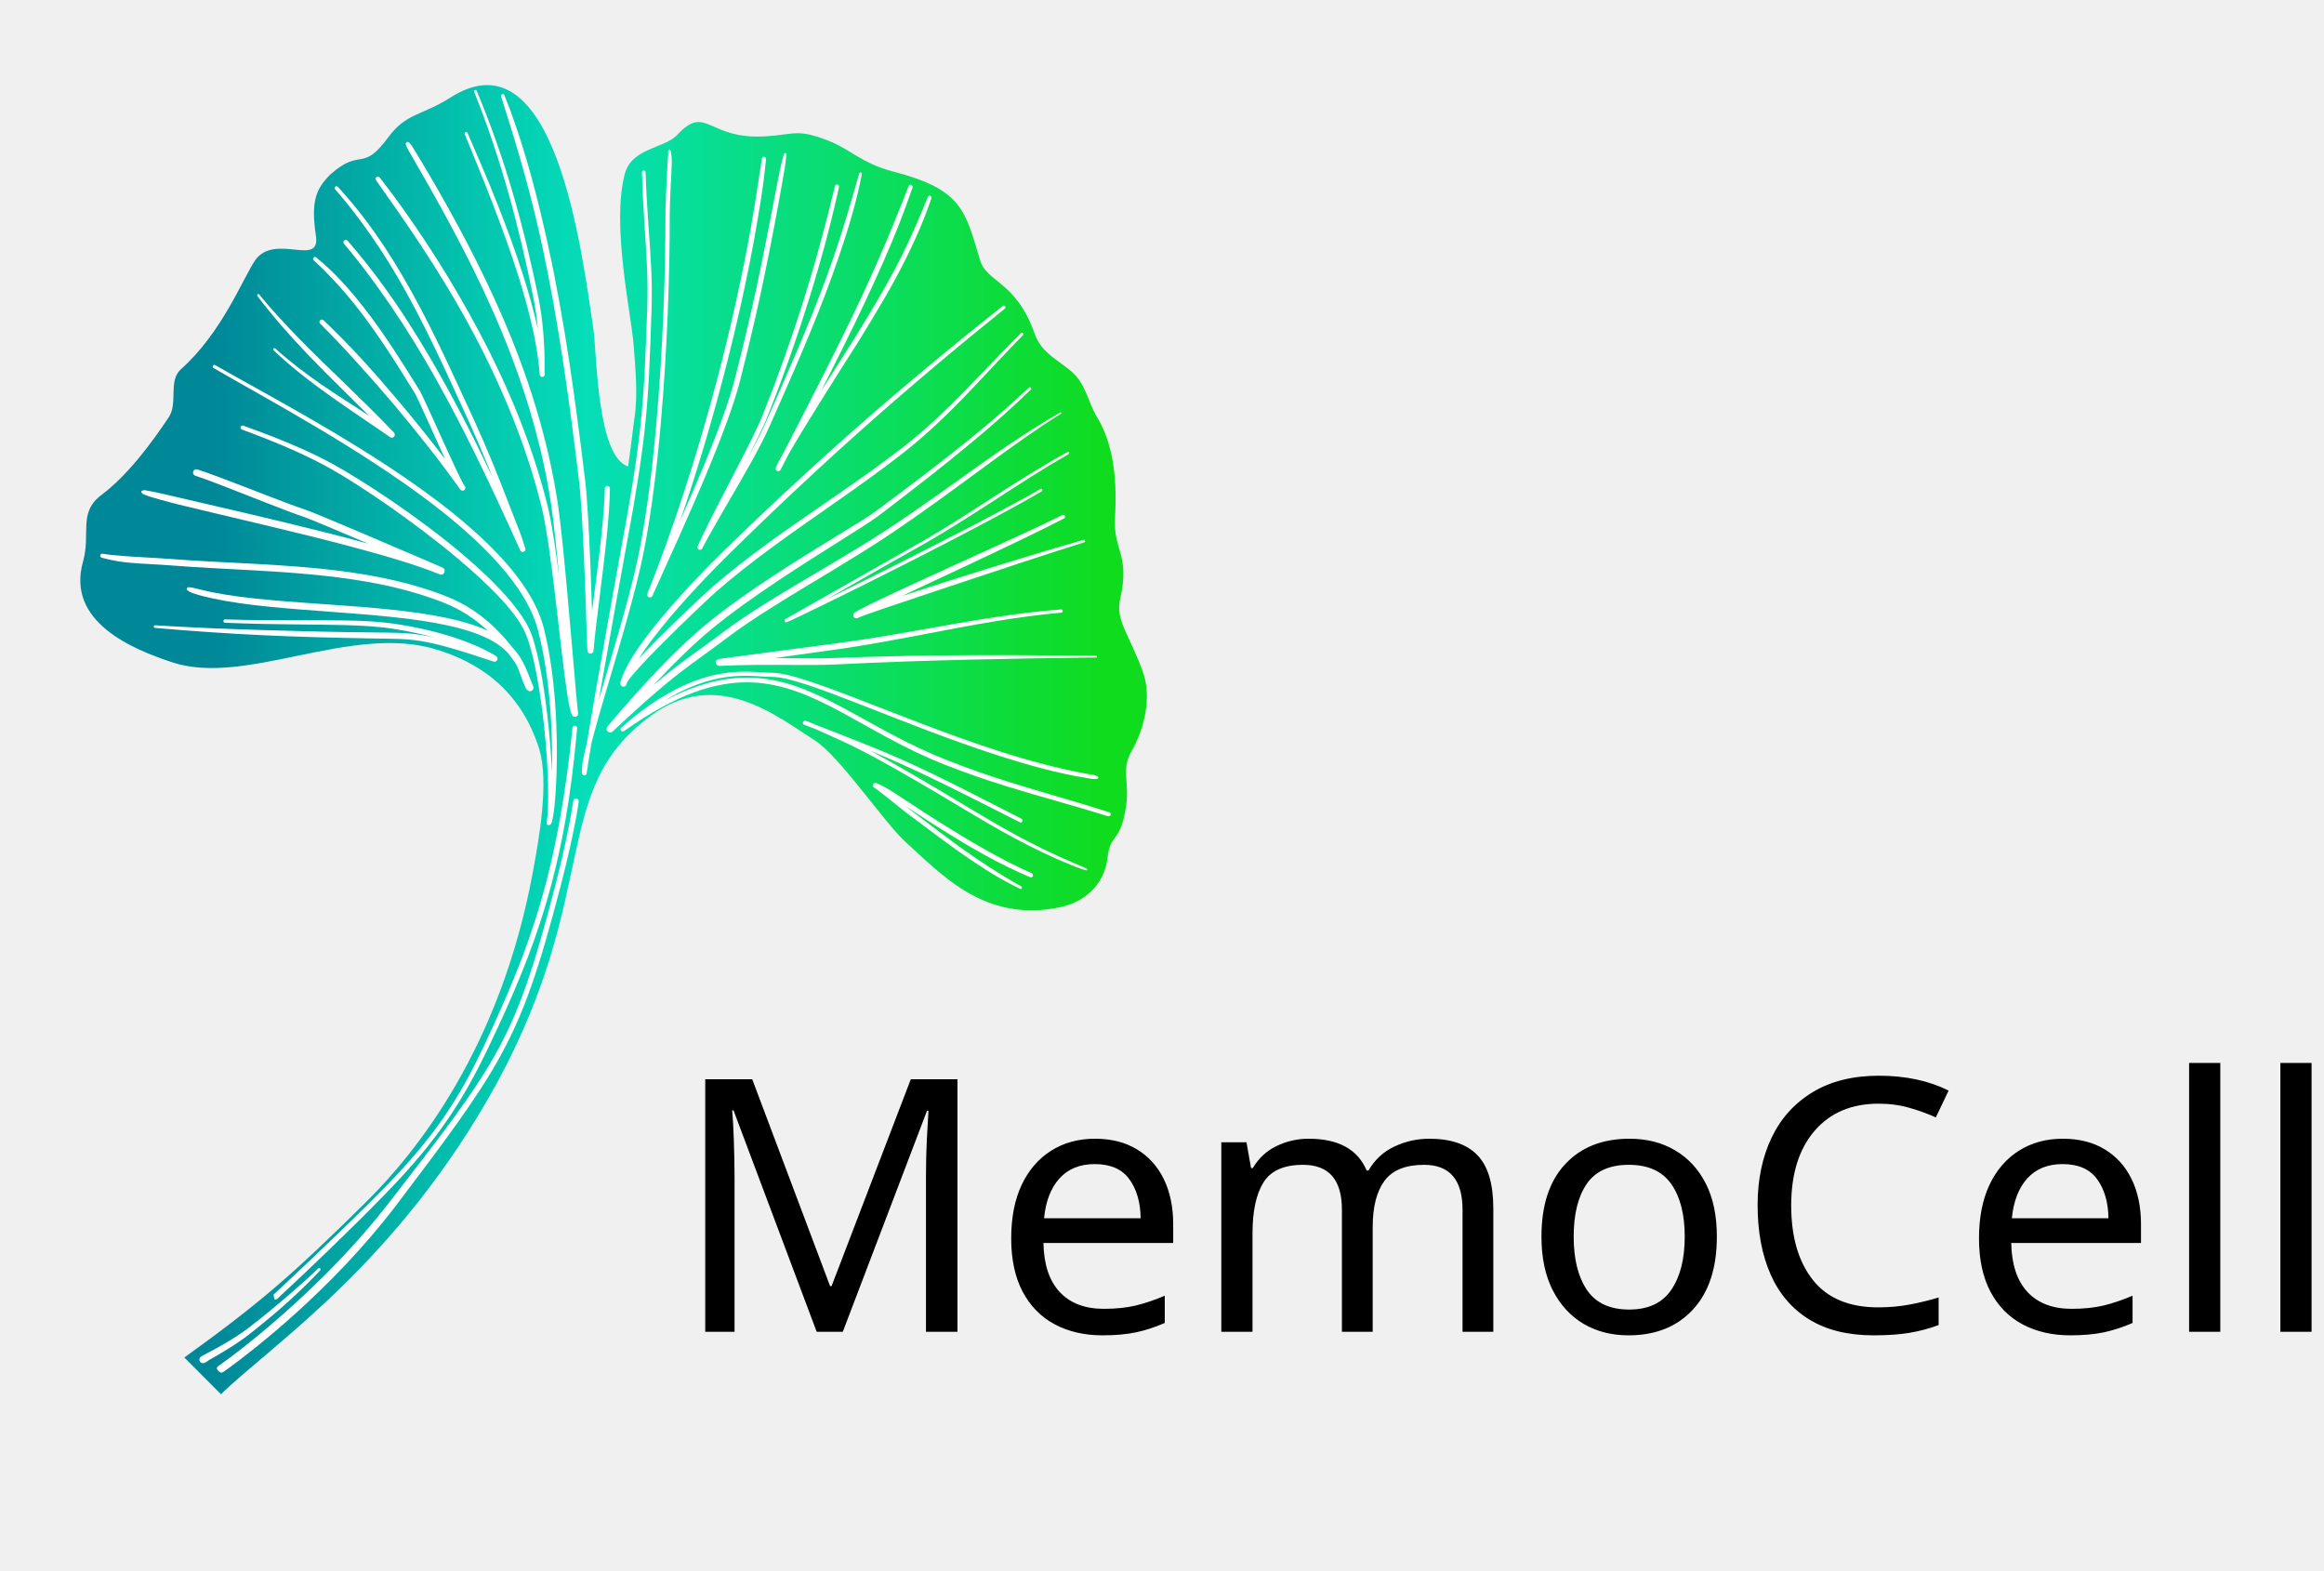
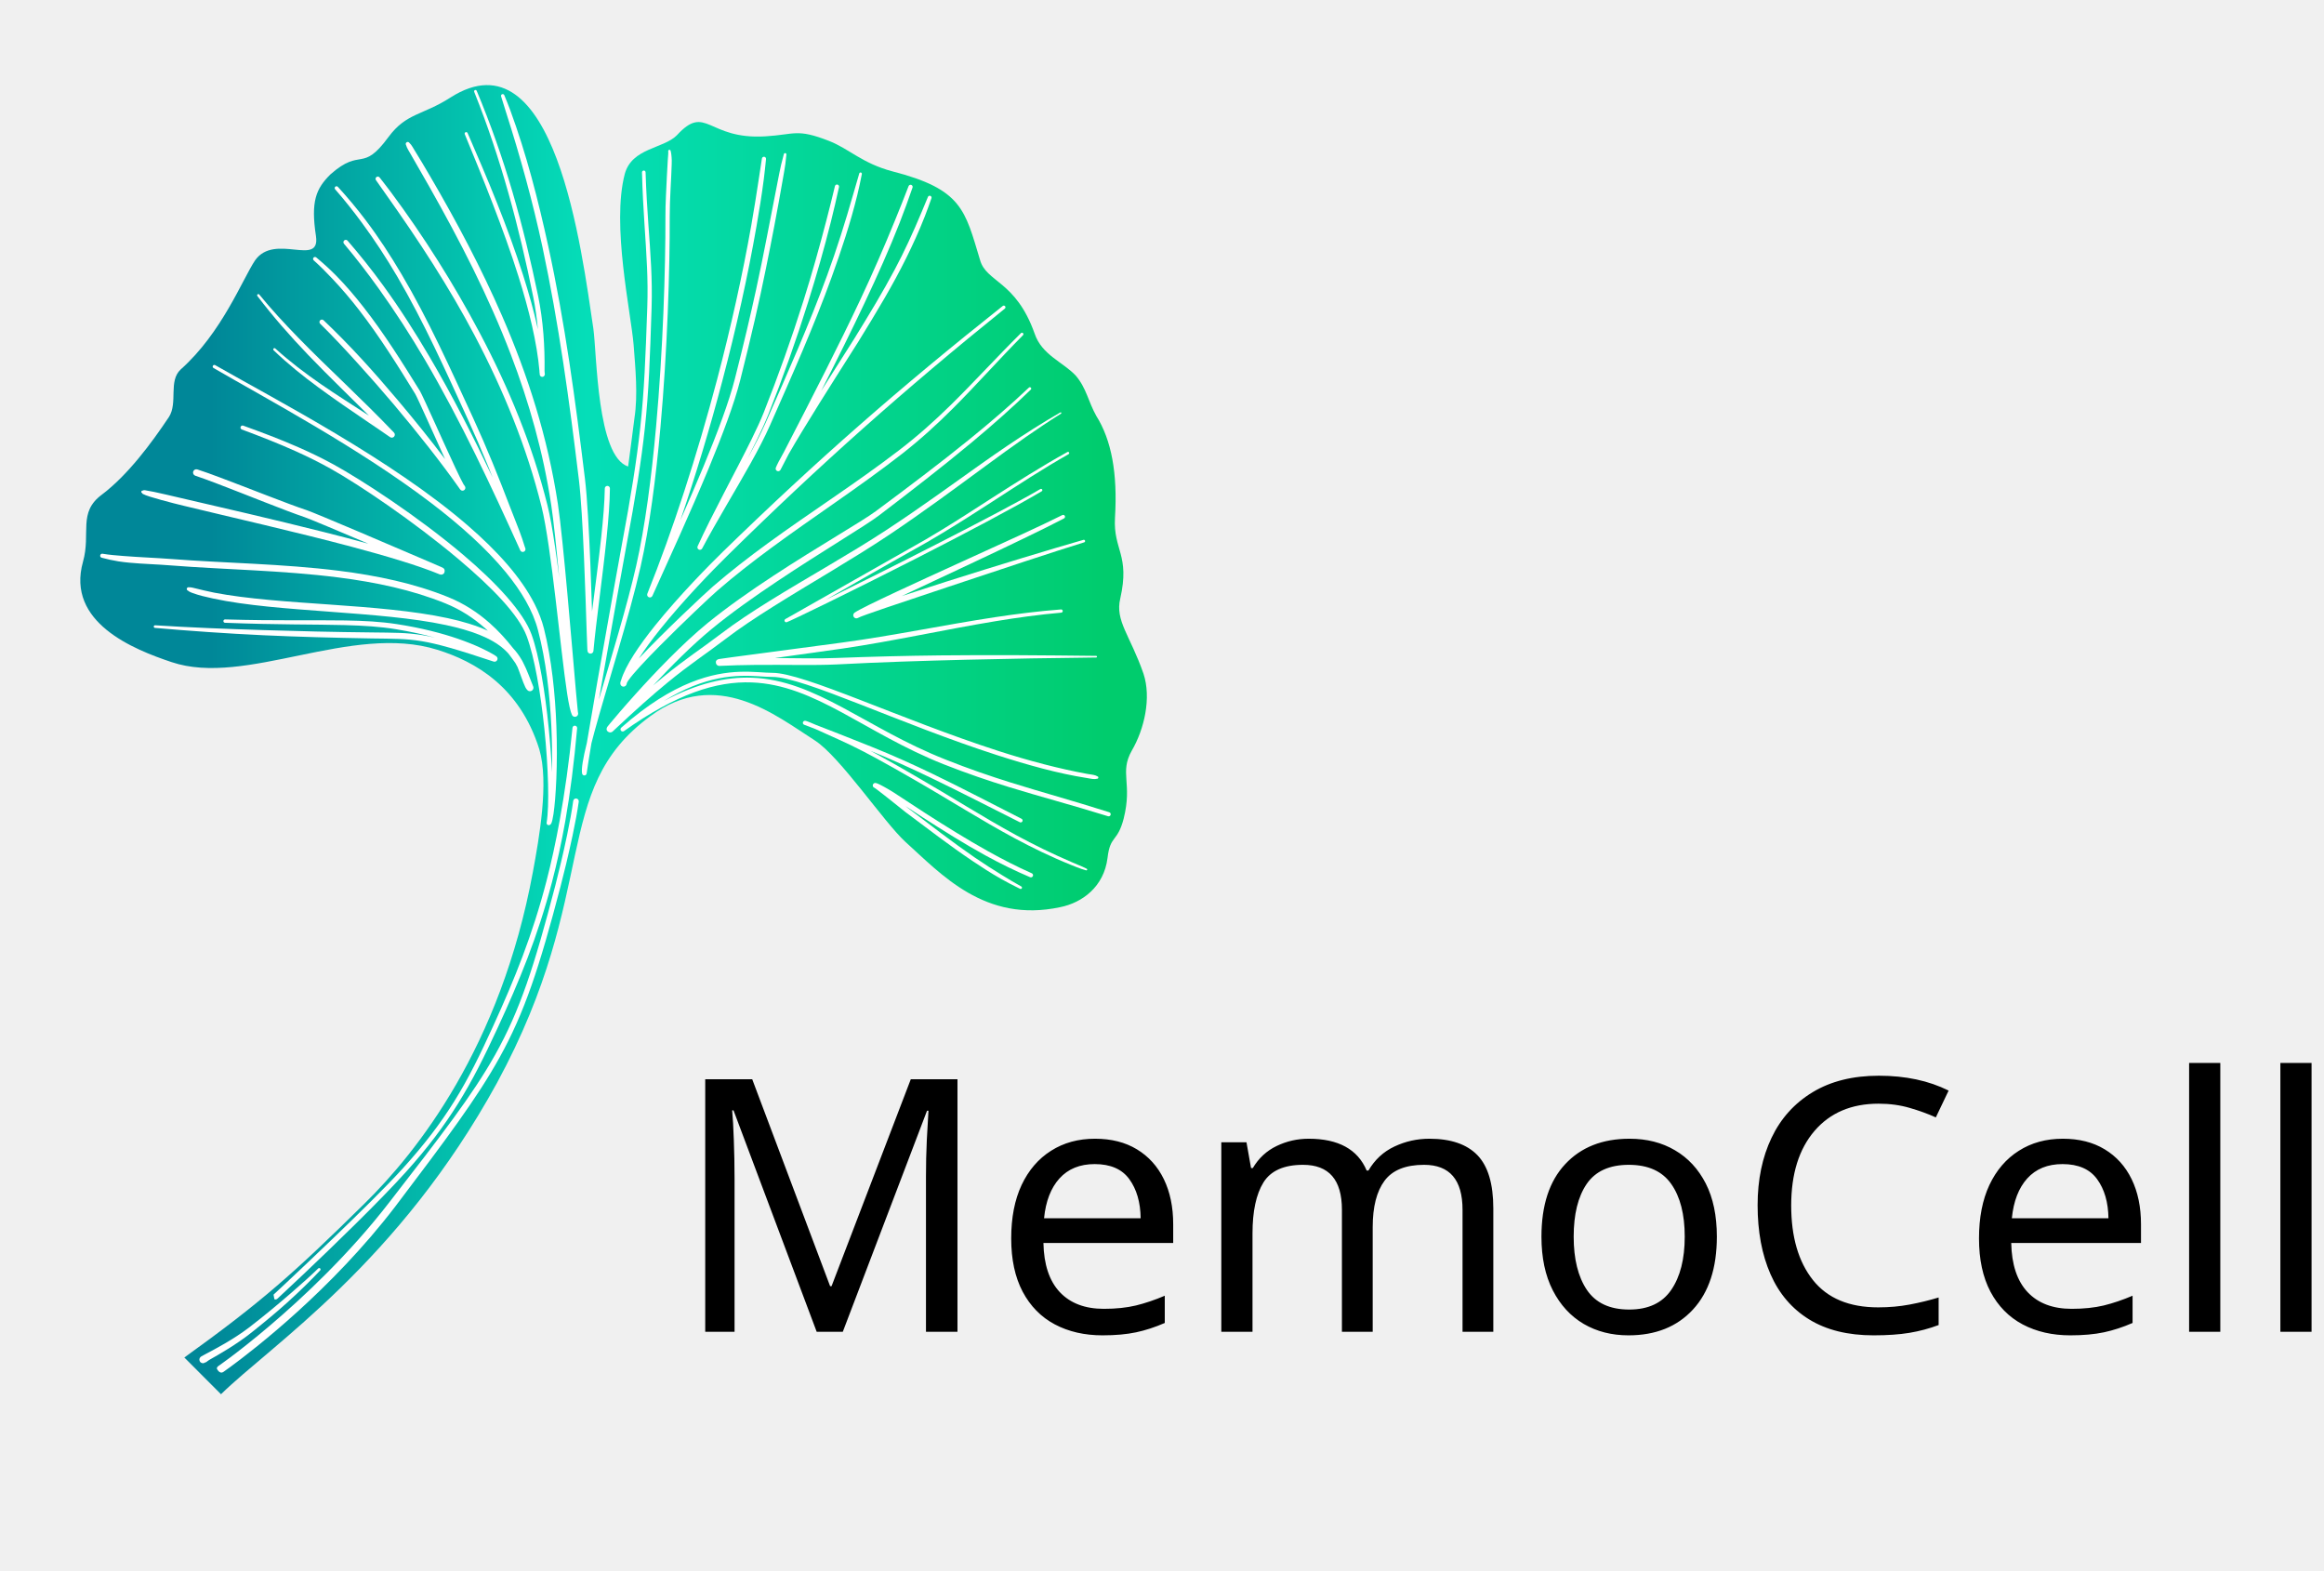
<svg xmlns="http://www.w3.org/2000/svg" width="100%" height="100%" viewBox="0 0 438 296" version="1.1" xml:space="preserve" style="fill-rule:evenodd;clip-rule:evenodd;stroke-linejoin:round;stroke-miterlimit:2;">
  <g transform="matrix(1,0,0,1,-298.516,-2981.75)">
    <g transform="matrix(1.25414,0,0,1.25414,-147.63,2714.38)">
      <text x="456.564px" y="413.332px" style="font-family:'BreeSerif-Regular', 'Bree Serif';font-size:53.157px;">MemoCell</text>
    </g>
    <g transform="matrix(0.103084,0.0219111,-0.0219111,0.103084,418.913,3132.6)">
      <g transform="matrix(1,0,0,1,-2133.33,-1600)">
        <g transform="matrix(1565.9,-331.415,-331.415,-1565.9,1328.72,1495.31)">
          <path d="M0.012,-0.832C0.068,-0.777 0.21,-0.685 0.32,-0.484C0.437,-0.268 0.378,-0.157 0.491,-0.074C0.565,-0.019 0.631,-0.073 0.675,-0.101C0.703,-0.119 0.752,-0.192 0.776,-0.214C0.816,-0.25 0.865,-0.305 0.949,-0.287C0.974,-0.282 0.998,-0.264 1.002,-0.232C1.005,-0.206 1.013,-0.215 1.02,-0.188C1.03,-0.148 1.015,-0.137 1.029,-0.112C1.043,-0.088 1.051,-0.053 1.042,-0.026C1.027,0.017 1.01,0.033 1.016,0.058C1.027,0.107 1.008,0.112 1.01,0.148C1.013,0.198 1.006,0.235 0.989,0.262C0.98,0.278 0.978,0.293 0.966,0.307C0.952,0.322 0.928,0.33 0.92,0.354C0.899,0.413 0.866,0.411 0.859,0.436C0.842,0.492 0.839,0.515 0.761,0.535C0.727,0.544 0.713,0.56 0.69,0.569C0.654,0.583 0.652,0.576 0.619,0.574C0.554,0.57 0.553,0.611 0.52,0.575C0.505,0.56 0.47,0.561 0.462,0.532C0.447,0.475 0.469,0.377 0.472,0.341C0.474,0.315 0.477,0.285 0.473,0.259C0.473,0.258 0.466,0.205 0.466,0.205C0.431,0.216 0.431,0.331 0.427,0.359C0.414,0.445 0.384,0.692 0.267,0.617C0.236,0.597 0.218,0.6 0.198,0.573C0.168,0.532 0.168,0.562 0.133,0.531C0.117,0.515 0.111,0.501 0.117,0.462C0.122,0.427 0.071,0.466 0.049,0.435C0.035,0.414 0.012,0.354 -0.034,0.313C-0.048,0.3 -0.037,0.276 -0.047,0.26C-0.067,0.23 -0.093,0.195 -0.122,0.173C-0.149,0.153 -0.134,0.13 -0.143,0.098C-0.162,0.03 -0.086,0 -0.044,-0.014C0.039,-0.042 0.157,0.03 0.253,0C0.295,-0.013 0.345,-0.041 0.367,-0.111C0.378,-0.148 0.367,-0.21 0.36,-0.248C0.324,-0.444 0.231,-0.561 0.172,-0.619C0.093,-0.697 0.057,-0.729 -0.029,-0.791L0.012,-0.832Z" style="fill:url(#_Linear1);" />
        </g>
        <g transform="matrix(4.16667,0,0,4.16667,-1111.42,-1187.09)">
          <path d="M760.575,620.024C761.089,613.566 764.983,603.893 770.044,593.886C777.394,579.353 787.134,564.065 791.844,557.001C807.41,533.721 822.374,512.461 837.912,491.643C853.46,470.81 869.582,450.421 887.402,428.855C887.654,428.547 888.11,428.501 888.418,428.754C888.726,429.006 888.771,429.462 888.518,429.77C870.888,451.452 854.964,471.959 839.578,492.877C824.209,513.773 809.378,535.078 793.976,558.418C789.325,565.445 779.727,580.664 772.458,595.105C769.955,600.078 767.719,604.952 766.077,609.355C773.943,596.345 787.87,576.303 790.772,572.476C796.809,564.525 803.215,556.96 809.82,549.598C825.223,532.428 841.675,516.33 856.728,498.704C863.405,490.911 868.957,483.258 874.112,475.515C881.976,463.705 888.916,451.685 897.475,438.635C897.661,438.348 898.044,438.266 898.33,438.452C898.617,438.638 898.699,439.021 898.513,439.308C890.091,452.455 883.282,464.557 875.538,476.454C870.424,484.31 864.902,492.076 858.253,499.997C843.312,517.738 826.991,533.986 811.669,551.247C805.148,558.594 798.801,566.119 792.835,574.036C790.549,577.067 781.366,590.314 773.78,602.121C769.096,609.41 765.017,616.14 763.604,619.535C763.461,619.878 763.336,620.284 763.259,620.557C763.246,620.778 763.238,620.995 763.235,621.208C763.225,621.825 762.801,622.358 762.202,622.506C761.603,622.654 760.979,622.379 760.684,621.837C760.5,621.5 760.382,620.882 760.575,620.024Z" style="fill:white;" />
        </g>
        <g transform="matrix(4.16667,0,0,4.16667,-1111.42,-1165.46)">
          <path d="M752.984,624.932C754.392,606.285 756.468,583.178 756.702,565.326C756.927,548.169 755.246,526.938 752.634,505.227C748.69,472.449 742.621,438.58 737.758,415.965C737.216,413.445 736.697,410.594 736.219,407.697C735.275,401.984 734.318,396.124 733.759,392.291C733.502,390.525 733.395,389.205 733.163,388.572C733.042,388.312 733.154,388.004 733.413,387.883C733.672,387.762 733.98,387.874 734.101,388.133C734.464,388.765 734.969,390.103 735.428,391.971C735.553,392.482 735.652,393.038 735.761,393.625C736.861,399.53 738.085,408.776 739.563,415.577C744.446,438.232 750.544,472.162 754.512,505.001C757.146,526.801 758.841,548.121 758.624,565.351C758.338,588.008 755.094,619.122 753.994,638.87C753.895,640.661 753.81,642.356 753.746,643.941C753.994,649.558 754.227,654.137 754.429,657.067C754.462,657.538 754.155,657.965 753.698,658.084C753.241,658.203 752.764,657.98 752.564,657.553C751.747,655.818 751.558,651.008 751.791,644.235C751.458,636.799 751.098,627.523 750.748,617.843C749.794,591.498 748.909,562.16 748.829,558.813C748.291,536.169 747.473,520.897 746.089,507.212C744.462,491.121 742.046,477.224 738.321,456.122C737.261,450.073 736.006,444.576 734.607,439.134C731.592,427.404 727.906,415.926 724.03,399.769C723.93,399.356 724.184,398.939 724.597,398.839C725.01,398.739 725.427,398.993 725.527,399.406C729.491,415.532 733.243,426.982 736.319,438.689C737.759,444.168 739.05,449.704 740.149,455.797C743.937,476.949 746.412,490.877 748.064,507.011C749.469,520.735 750.274,536.054 750.816,558.765C750.895,562.112 751.775,591.438 752.722,617.772C752.809,620.191 752.896,622.584 752.984,624.932Z" style="fill:white;" />
        </g>
        <g transform="matrix(4.16667,0,0,4.16667,-1111.42,-1538.05)">
          <path d="M771.179,631.832C772.903,623.628 774.608,615.189 776.122,607.009C778.899,592.001 781.037,577.866 781.439,567.673C782.062,552.216 782.326,539.855 782.39,528.182C782.473,512.979 782.074,498.946 781.81,480.763C781.777,478.46 781.716,476.091 781.758,473.644C781.784,472.087 781.887,470.512 781.954,468.892C781.946,468.583 782.191,468.327 782.499,468.319C782.808,468.312 783.064,468.556 783.072,468.865C783.205,470.206 783.369,471.511 783.464,472.811C783.612,474.835 783.668,476.81 783.74,478.737C784.306,493.847 784.524,506.07 784.637,518.292C784.773,533.072 784.559,547.857 783.8,567.766C783.397,578.047 781.255,592.304 778.454,607.44C774.66,627.937 769.661,650.052 766.191,666.044C766.055,666.672 765.442,667.075 764.812,666.952C764.181,666.829 763.765,666.225 763.875,665.592C768.91,636.675 772.418,603.04 774.051,569.407C775.171,546.321 775.377,523.237 774.642,501.677C774.406,494.738 774.028,487.961 773.646,481.385C773.475,478.445 773.333,475.546 773.142,472.691C773.099,472.202 773.461,471.771 773.95,471.728C774.439,471.685 774.871,472.047 774.914,472.536C775.223,475.391 775.536,478.289 775.778,481.236C776.319,487.825 776.649,494.632 776.911,501.595C777.728,523.214 777.478,546.366 776.368,569.518C775.353,590.677 773.593,611.837 771.179,631.832Z" style="fill:white;" />
        </g>
        <g transform="matrix(4.16667,0,0,4.16667,-1111.42,-969.232)">
          <path d="M774.464,567.129C775.633,565.612 776.741,564.202 777.798,562.881C786.095,552.518 791.226,547.656 798.511,539.177C803.439,533.449 809.43,527.354 815.948,521.099C829.591,508.007 845.51,494.171 858.391,481.169C871.192,468.281 882.14,455.931 892.941,444.259C895.833,441.134 898.719,438.064 901.627,435.044C907.926,428.505 914.324,422.211 921.084,416.12C921.205,416.007 921.395,416.014 921.508,416.135C921.621,416.256 921.614,416.446 921.493,416.558C917.14,420.763 912.969,425.068 908.857,429.448C903.951,434.673 899.159,440.027 894.289,445.485C883.682,457.37 872.769,469.786 860.09,482.837C847.306,495.962 831.528,509.986 817.947,523.169C811.535,529.393 805.608,535.419 800.75,541.098C793.504,549.561 788.397,554.415 780.144,564.757C775.367,570.743 769.533,578.571 761.613,590.01C761.303,590.457 760.778,590.705 760.235,590.66C759.839,590.627 758.508,590.286 758.884,588.773C758.894,588.733 758.916,588.644 758.972,588.516C758.988,588.48 759.022,588.407 759.077,588.297C759.2,588.049 759.464,587.535 759.854,586.792C761.206,584.216 764.099,578.837 767.924,572.208C774.245,561.255 783.106,546.897 791.739,536.104C798.536,527.656 806.842,518.729 815.172,510.32C831.346,493.993 847.558,479.581 852.422,474.057C863.788,461.164 875.029,448.266 885.352,435.491C892.683,426.419 899.552,417.411 905.667,408.507C905.85,408.236 906.219,408.165 906.49,408.348C906.76,408.532 906.832,408.901 906.648,409.171C900.634,418.185 893.868,427.316 886.633,436.512C876.462,449.442 865.365,462.5 854.146,475.557C849.334,481.151 833.303,495.836 817.228,512.34C809.041,520.745 800.83,529.613 794.138,538.024C787.246,546.636 780.21,557.545 774.464,567.129Z" style="fill:white;" />
        </g>
        <g transform="matrix(4.16667,0,0,4.16667,-1111.42,-1634.14)">
          <path d="M793.889,622.902C795.658,617.095 797.185,611.573 798.234,606.579C803.145,583.238 807.755,561.337 810.953,538.946C812.655,527.03 813.79,514.965 814.671,502.482C814.885,499.455 815.155,496.414 815.341,493.333C815.35,493.017 815.613,492.768 815.928,492.776C816.244,492.784 816.493,493.047 816.485,493.363C816.51,496.462 816.54,499.528 816.442,502.573C816.04,515.139 814.667,527.256 813.014,539.235C809.915,561.687 805.239,583.627 800.341,607.022C799.219,612.373 797.556,618.325 795.632,624.583C791.651,637.531 786.55,651.803 782.85,664.784C782.689,665.347 782.11,665.681 781.542,665.539C780.973,665.396 780.621,664.828 780.746,664.255C783.917,649.706 790.005,629.773 793.826,614.628C795.017,609.911 795.987,605.663 796.574,602.194C799.409,585.469 801.662,568.603 803.279,551.676C804.411,539.833 805.192,527.959 805.718,516.086C805.944,510.991 806.143,505.898 806.261,500.804C806.269,500.31 806.676,499.915 807.17,499.923C807.664,499.931 808.058,500.338 808.051,500.832C808.01,505.942 807.923,511.055 807.739,516.167C807.313,528.082 806.472,539.991 805.354,551.873C803.756,568.853 801.511,585.772 798.687,602.551C798.095,606.067 797.118,610.374 795.914,615.154C795.293,617.624 794.61,620.222 793.889,622.902Z" style="fill:white;" />
        </g>
        <g transform="matrix(4.16667,0,0,4.16667,-1111.42,-1798.13)">
          <path d="M808.508,656.557C816.234,628.41 822.24,606.054 826.947,585.987C829.957,573.157 832.359,561.25 834.488,549.388C835.43,544.142 836.357,538.914 837.177,533.6C837.246,533.106 837.703,532.762 838.197,532.831C838.69,532.9 839.035,533.357 838.965,533.851C838.288,539.206 837.569,544.49 836.697,549.769C834.724,561.701 832.167,573.626 829.145,586.503C826.221,598.964 822.789,612.306 818.753,627.368C823.077,615.6 827.092,605.01 827.956,602.593C832.272,590.519 835.815,580.296 838.789,569.928C841.215,561.471 843.162,552.899 844.996,543.167C845.409,540.973 845.854,538.729 846.263,536.405C846.33,535.965 846.741,535.662 847.18,535.729C847.62,535.795 847.923,536.206 847.857,536.646C847.491,539.486 847.124,542.221 846.686,544.866C845.564,551.628 844.175,557.817 842.644,563.826C839.375,576.651 835.229,588.613 829.989,603.318C828.697,606.942 820.342,628.938 814.471,645.735C813.03,649.856 811.738,653.661 810.742,656.795L808.723,664.13C808.567,664.697 807.994,665.043 807.42,664.917C806.845,664.791 806.47,664.237 806.566,663.657C806.795,662.264 807.494,659.77 808.508,656.557Z" style="fill:white;" />
        </g>
        <g transform="matrix(4.16667,0,0,4.16667,-1111.42,-391.27)">
          <path d="M780.396,433.928C792.966,423.447 804.299,418.234 815.258,416.312C842.463,411.542 867.445,427.256 903.877,433.391C914.504,435.209 923.929,436.333 933.107,437.204C947.255,438.547 960.821,439.279 977.301,440.902C977.793,440.949 978.155,441.386 978.108,441.879C978.061,442.371 977.623,442.732 977.131,442.685C960.642,441.169 947.07,440.547 932.915,439.274C923.683,438.443 914.205,437.331 903.513,435.54C867.362,429.387 842.618,413.622 815.605,418.304C800.65,420.896 785.023,429.817 766.322,450.143C765.983,450.513 765.413,450.552 765.026,450.233C764.638,449.913 764.569,449.346 764.867,448.943C773.874,436.797 782.334,428.951 789.974,423.793C804.9,413.715 816.708,413.882 823.454,412.429C836.46,409.607 881.601,420.563 925.318,425.068C938.914,426.469 952.366,427.114 964.674,426.765C965.851,426.732 967.022,426.558 968.173,426.671C968.491,426.702 968.753,426.809 969.063,426.881C969.356,426.861 969.61,427.082 969.63,427.374C969.65,427.667 969.428,427.92 969.136,427.94C968.836,428.054 968.587,428.194 968.273,428.265C967.133,428.523 965.935,428.471 964.748,428.536C952.371,429.212 938.813,428.343 925.126,426.943C881.634,422.495 836.766,411.351 823.824,414.141C817.21,415.577 805.609,415.38 790.989,425.293C787.61,427.584 784.072,430.414 780.396,433.928Z" style="fill:white;" />
        </g>
        <g transform="matrix(4.16667,0,0,4.16667,-1111.42,-748.82)">
          <path d="M823.164,491.814C832.802,489.831 841.35,488.259 848.938,486.305C863.346,482.662 877.825,479.198 892.359,475.943C914.143,471.065 936.033,466.611 957.872,462.229C958.059,462.19 958.244,462.31 958.284,462.498C958.324,462.685 958.204,462.87 958.016,462.91C939.908,466.962 921.782,471.13 903.688,475.437C885.602,479.742 867.551,484.187 849.637,488.99C839.849,491.561 828.475,493.552 815.207,496.523C810.576,497.559 805.71,498.706 800.602,500.054C800.041,500.203 799.446,500.006 799.084,499.553C798.845,499.254 798.24,498.219 799.406,497.425C799.446,497.398 799.534,497.34 799.681,497.275C799.763,497.238 799.938,497.168 800.199,497.069C800.958,496.781 802.552,496.198 804.732,495.414C815.711,491.466 841.603,482.34 849.98,479.322C870.82,471.882 891.147,462.841 911.886,455.037C920.805,451.681 929.799,448.552 938.943,445.878C939.308,445.768 939.694,445.976 939.804,446.342C939.913,446.708 939.705,447.094 939.339,447.203C930.266,449.977 921.347,453.201 912.506,456.654C891.849,464.722 871.622,474.032 850.861,481.743C845.725,483.634 833.989,487.887 823.164,491.814Z" style="fill:white;" />
        </g>
        <g transform="matrix(4.16667,0,0,4.16667,-1111.42,-1128.24)">
          <path d="M839.4,553.799C850.695,544.916 866.706,532.159 881.926,519.799C897.065,507.505 911.435,495.619 919.543,488.223C919.771,488.015 920.125,488.03 920.333,488.257C920.542,488.484 920.527,488.838 920.3,489.047C910.54,498.062 891.708,513.773 873.306,528.68C849.462,547.996 826.357,565.981 824.933,566.766C824.605,566.946 824.194,566.852 823.978,566.547C823.761,566.242 823.808,565.823 824.087,565.574L869.899,524.96C873.904,521.496 877.809,517.927 881.654,514.294C887.813,508.474 893.799,502.472 899.821,496.507C908.87,487.543 917.974,478.636 927.583,470.276C927.801,470.085 928.133,470.106 928.324,470.324C928.515,470.542 928.493,470.874 928.276,471.065C918.761,479.496 909.808,488.521 900.804,497.497C894.792,503.489 888.747,509.448 882.561,515.257C878.691,518.891 874.76,522.459 870.729,525.922C868.28,528.037 860.859,534.619 852.414,542.156C848.168,545.946 843.663,549.977 839.4,553.799Z" style="fill:white;" />
        </g>
        <g transform="matrix(4.16667,0,0,4.16667,-1111.42,-1049.01)">
          <path d="M852.591,537.669C854.004,536.154 859.957,531.48 868.128,525.313C875.353,519.86 884.313,513.201 893.362,506.511C908.204,495.539 923.269,484.466 931.067,478.197C931.41,477.916 931.917,477.967 932.198,478.311C932.478,478.654 932.427,479.161 932.084,479.442C924.788,485.508 911.086,496.057 897.14,506.635C887.863,513.671 878.482,520.723 870.857,526.534C876.027,523.513 881.963,520.089 888.217,516.53C907.898,505.331 930.722,492.757 942.151,486.701C942.422,486.554 942.762,486.654 942.909,486.925C943.056,487.197 942.956,487.536 942.685,487.683C931.391,493.971 908.926,507.138 889.417,518.605C871.166,529.333 855.51,538.532 854.522,539.554C854.008,540.082 853.166,540.1 852.63,539.594C852.094,539.088 852.063,538.246 852.56,537.702L852.589,537.671L852.591,537.669Z" style="fill:white;" />
        </g>
        <g transform="matrix(4.16667,0,0,4.16667,-1111.42,-237.766)">
          <path d="M846.571,395.36C844.843,395.082 843.109,394.809 841.395,394.544C841.062,394.493 840.79,394.253 840.697,393.929C840.609,393.619 840.673,393.349 840.873,393.114C840.96,393.011 841.221,392.772 841.737,392.781C842.08,392.787 842.823,392.892 843.838,393.076C844.57,393.208 845.454,393.382 846.435,393.583C849.978,394.141 853.499,394.714 856.772,395.256C863.54,396.377 869.243,397.366 871.859,397.822C881.246,399.457 890.532,401.476 899.76,403.727C913.583,407.1 927.281,410.974 941.059,414.63C941.501,414.747 941.766,415.2 941.649,415.643C941.533,416.085 941.079,416.35 940.637,416.233C926.855,412.637 913.141,408.867 899.325,405.512C890.133,403.28 880.897,401.223 871.551,399.577L871.53,399.573C872.681,399.902 873.83,400.239 874.977,400.581C880.791,402.315 886.565,404.194 892.324,406.061C910.057,411.812 924.672,417.36 940.22,421.98C948.445,424.424 956.938,426.566 966.288,428.414C967.805,428.714 969.35,428.974 970.905,429.311C971.561,429.453 972.207,429.633 972.869,429.793C973.068,429.824 973.204,430.012 973.173,430.211C973.141,430.41 972.953,430.546 972.754,430.515C972.073,430.461 971.401,430.426 970.732,430.347C969.145,430.16 967.596,429.873 966.066,429.606C956.631,427.955 948.085,425.8 939.804,423.394C924.217,418.866 909.593,413.295 891.832,407.585C886.08,405.736 880.314,403.875 874.509,402.16C870.645,401.018 866.765,399.941 862.859,398.974C862.333,398.844 852.757,396.625 846.571,395.36Z" style="fill:white;" />
        </g>
        <g transform="matrix(4.16667,0,0,4.16667,-1111.42,-98.0365)">
          <path d="M876.531,381.205C876.488,381.201 876.444,381.194 876.401,381.184C876.042,381.1 875.754,380.832 875.645,380.479C875.554,380.185 875.594,379.928 875.702,379.702C875.807,379.482 876.012,379.211 876.459,379.109C876.625,379.071 877.042,379.067 877.649,379.19C879.043,379.472 882.015,380.352 885.088,381.485L900.136,387.314C909.894,391.003 919.852,394.613 929.925,397.716C936.639,399.784 943.4,401.642 950.217,403.064C950.712,403.164 951.033,403.647 950.933,404.142C950.833,404.637 950.35,404.958 949.855,404.858C942.958,403.518 936.097,401.783 929.309,399.744C919.169,396.698 909.186,393.008 899.383,389.306L891.188,386.114C891.912,386.481 892.413,386.733 892.582,386.812C903.282,391.833 913.924,397.004 924.83,401.514C929.185,403.314 933.594,404.975 938.043,406.549C941.001,407.595 943.967,408.625 946.984,409.538C947.286,409.622 947.463,409.935 947.38,410.237C947.297,410.539 946.984,410.716 946.682,410.633C943.599,409.865 940.544,409.034 937.53,408.072C933.001,406.626 928.562,404.934 924.157,403.161C913.182,398.744 902.491,393.603 891.731,388.642C890.878,388.247 881.591,383.498 877.798,381.75C877.267,381.505 876.691,381.27 876.531,381.205Z" style="fill:white;" />
        </g>
        <g transform="matrix(4.16667,0,0,4.16667,-1111.42,-519.978)">
          <path d="M739.752,504.725C738.652,498.923 737.2,492.333 735.391,485.439C731.97,472.408 727.254,458.295 721.241,446.372C717.396,438.636 710.833,431.493 702.486,424.836C692.191,416.624 679.183,409.165 664.999,402.459C629.641,385.743 587.101,373.589 561.605,365.218C561.233,365.097 561.028,364.697 561.149,364.325C561.27,363.953 561.67,363.749 562.042,363.869C591.773,373.369 644.54,387.792 682.435,408.666C697.019,416.7 709.437,425.677 717.504,435.71C719.965,438.771 722.01,441.94 723.612,445.193C729.559,457.332 734.151,471.676 737.486,484.9C741.532,500.941 743.709,515.334 744.132,522.146C744.256,524.153 744.22,525.545 744.06,526.19C743.921,526.746 743.633,527.025 743.413,527.145C743.131,527.3 742.789,527.299 742.507,527.142C742.226,526.984 742.046,526.693 742.031,526.371C741.684,519 737.842,503.061 732.684,487.112C727.981,472.568 722.177,458.022 717.061,449.923C711.688,441.454 697.67,432.257 681.7,423.711C659.274,411.712 632.907,401.129 619.993,397.12C614.636,395.448 609.233,394.066 603.79,392.879C595.595,391.09 587.312,389.74 578.972,388.503C578.493,388.435 578.16,387.99 578.228,387.512C578.297,387.033 578.741,386.7 579.22,386.768C587.616,387.921 595.955,389.189 604.211,390.898C609.727,392.04 615.205,393.378 620.639,395.01C633.675,398.946 660.43,409.176 682.99,421.306C699.379,430.118 713.507,439.991 718.925,448.756C724.042,456.999 729.77,471.787 734.474,486.537C736.462,492.771 738.267,499 739.752,504.725Z" style="fill:white;" />
        </g>
        <g transform="matrix(4.16667,0,0,4.16667,-1111.42,-1180.31)">
          <path d="M725.491,580.977C721.574,568.491 717.901,557.157 715.609,551.077C707.557,529.647 697.199,510.032 685.232,491.533C670.738,469.127 653.816,448.417 635.795,428.064C632.242,424.052 628.635,420.066 625.043,416.039C624.417,415.337 623.746,414.67 623.178,413.918C622.928,413.586 622.739,413.234 622.513,412.884C622.193,412.538 622.213,411.997 622.559,411.677C622.905,411.356 623.446,411.376 623.767,411.722C624.052,411.926 624.339,412.093 624.606,412.321C625.203,412.833 625.712,413.439 626.256,414.006C629.373,417.256 632.414,420.561 635.43,423.871C650.749,440.685 665.136,457.903 678.083,476.056C694.263,498.741 708.097,522.972 718.312,550.059C723.752,564.542 736.978,608.758 742.743,627.544C743.881,631.253 744.726,633.965 745.162,635.25C745.242,635.488 745.329,635.722 745.368,635.826C745.543,636.122 745.604,636.476 745.531,636.819C745.438,637.256 745.14,637.622 744.731,637.801C744.567,637.873 743.609,638.172 743.026,637.316C742.155,636.224 740.776,633.206 739.122,628.843C732.275,610.776 719.514,568.718 711.636,552.53C700.199,529.019 685.284,507.1 668.349,486.759C653.132,468.481 636.121,451.655 618.854,435.74C616.91,433.948 614.997,432.134 613.058,430.354C612.655,430 612.615,429.386 612.969,428.983C613.323,428.58 613.937,428.541 614.34,428.895C616.361,430.595 618.392,432.29 620.383,434.043C638.089,449.636 654.892,466.865 670.222,485.197C687.332,505.658 702.405,527.718 713.982,551.385C716.024,555.561 718.395,561.445 720.905,568.196C722.397,572.208 723.939,576.528 725.491,580.977Z" style="fill:white;" />
        </g>
        <g transform="matrix(4.16667,0,0,4.16667,-1111.42,-1416.51)">
          <path d="M742.238,648.786C741.396,638.608 740.537,627.166 739.463,616.723C738.663,608.953 737.747,601.739 736.62,596.021C736.502,595.427 736.887,594.849 737.482,594.73C738.076,594.611 738.654,594.997 738.773,595.591C739.944,601.358 740.917,608.638 741.766,616.48C743.587,633.3 744.843,652.719 746.349,665.261C746.398,665.674 746.242,666.084 745.933,666.361C745.623,666.638 745.198,666.748 744.794,666.654C744.689,666.63 744.119,666.522 743.849,665.778C743.806,665.661 743.731,665.412 743.63,665.041C743.336,663.96 742.763,661.689 741.992,658.577C738.268,643.561 729.837,608.869 724.92,594.549C714.035,562.739 702.634,530.998 688.947,500.342C680.734,481.945 671.426,464.098 661.391,446.56C660.278,444.614 659.218,442.642 658.106,440.693C657.892,440.349 657.997,439.896 658.34,439.682C658.684,439.468 659.137,439.573 659.351,439.917C660.615,441.783 661.893,443.633 663.093,445.537C673.917,462.704 682.899,480.875 691.239,499.312C705.109,529.971 716.46,561.824 727.408,593.696C730.119,601.61 733.901,615.711 737.369,629.313C739.133,636.229 740.817,643.014 742.238,648.786Z" style="fill:white;" />
        </g>
        <g transform="matrix(4.16667,0,0,4.16667,-1111.42,-1879.72)">
          <path d="M694.323,646.341C692.891,641.735 691.281,637.325 689.494,633.207C683.39,619.068 676.892,605.277 669.792,591.79C662.709,578.335 655.028,565.181 646.401,552.355C646.22,552.09 646.288,551.729 646.552,551.549C646.817,551.368 647.178,551.436 647.358,551.7C656.197,564.448 664.137,577.513 671.387,590.939C678.654,604.396 685.226,618.211 691.451,632.354C693.556,637.16 695.436,642.357 697.055,647.805C698.54,652.798 699.805,658.002 700.851,663.299L700.886,663.414L701.056,663.984C701.137,664.193 701.225,664.433 701.25,664.551C701.37,665.127 701.098,665.494 700.953,665.64C700.681,665.912 700.285,666.02 699.911,665.924C699.538,665.828 699.244,665.542 699.137,665.172L698.982,664.647C698.897,664.425 698.804,664.179 698.802,664.168L698.726,663.785C695.154,652.02 688.822,638.919 681.42,625.814C676.101,616.395 670.211,606.986 664.402,598.056C657.999,588.212 651.695,578.95 646.225,570.986C646.017,570.689 646.09,570.279 646.387,570.071C646.684,569.863 647.095,569.936 647.302,570.233C652.909,578.118 659.42,587.257 665.943,597.042C671.876,605.94 677.819,615.37 683.203,624.801C687.34,632.049 691.137,639.304 694.323,646.341Z" style="fill:white;" />
        </g>
        <g transform="matrix(4.16667,0,0,4.16667,-1111.42,-1345.74)">
          <path d="M688.566,584.459C687.469,582.818 686.365,581.182 685.253,579.551C681.371,573.856 677.4,568.223 673.29,562.687C659.372,543.928 645.904,525.391 630.507,508.531C624.339,501.777 617.841,495.316 610.921,489.17C606.388,485.144 601.688,481.237 596.724,477.53C596.372,477.273 596.295,476.778 596.552,476.426C596.809,476.074 597.304,475.997 597.656,476.254C602.739,479.888 607.592,483.692 612.214,487.695C619.267,493.802 625.805,500.334 632.047,507.119C647.556,523.975 661.109,542.544 675.124,561.323C679.264,566.874 683.27,572.522 687.179,578.237C691.084,583.947 694.892,589.724 698.651,595.532C700.584,598.521 702.609,601.466 704.531,604.472C705.828,606.5 707.078,608.556 708.223,610.67C708.294,610.802 708.505,611.109 708.562,611.197C708.646,611.327 708.68,611.418 708.687,611.438C708.756,611.615 708.765,611.752 708.767,611.834C708.783,612.45 708.442,612.746 708.141,612.906C707.935,613.015 707.465,613.234 706.893,612.818C706.861,612.794 706.779,612.738 706.677,612.615C706.667,612.602 706.644,612.574 706.609,612.526C688.949,588.526 670.299,563.708 649.632,541.108C641.38,532.084 632.784,523.439 623.845,515.292C617.827,509.808 611.663,504.536 605.285,499.589C604.84,499.248 604.755,498.611 605.096,498.166C605.436,497.721 606.074,497.637 606.519,497.977C613.006,502.88 619.312,508.078 625.411,513.564C634.457,521.701 643.066,530.442 651.371,539.518C664.496,553.86 676.806,569.099 688.566,584.459Z" style="fill:white;" />
        </g>
        <g transform="matrix(4.16667,0,0,4.16667,-1111.42,-1299.17)">
          <path d="M666.963,569.832C659.519,559.819 649.925,546.498 648.567,545.074C638.876,534.898 628.599,524.241 617.475,514.835C613.046,511.089 608.466,507.566 603.767,504.301C600.595,502.097 597.382,499.991 594.07,498.087C593.67,497.867 593.524,497.363 593.744,496.963C593.964,496.562 594.468,496.416 594.868,496.636C598.301,498.44 601.671,500.405 604.942,502.565C609.78,505.76 614.419,509.338 618.929,513.105C630.174,522.498 640.514,533.22 650.292,543.427C651.866,545.073 664.446,562.527 672.068,572.575C674.217,575.408 675.963,577.643 676.941,578.736L677.665,579.408C678.079,579.793 678.176,580.412 677.899,580.905C677.623,581.399 677.045,581.639 676.5,581.487C676.402,581.46 676.224,581.372 675.994,581.203L675.994,581.204L675.989,581.199C675.78,581.048 675.53,580.829 675.256,580.53L675.206,580.474C665.688,571.687 653.171,561.236 640.305,551.258C634.062,546.416 627.718,541.71 621.63,537.312C614.799,532.377 608.284,527.838 602.441,524.131C601.95,523.826 601.8,523.18 602.105,522.69C602.41,522.2 603.056,522.049 603.546,522.354C609.489,525.983 616.165,530.379 623.081,535.286C629.231,539.65 635.565,544.425 641.832,549.289C650.659,556.14 659.318,563.218 666.963,569.832Z" style="fill:white;" />
        </g>
        <g transform="matrix(4.16667,0,0,4.16667,-1111.42,-1279.1)">
          <path d="M631.126,553.542C626.332,550.43 621.51,547.377 616.706,544.3C611.114,540.719 605.539,537.12 600.052,533.381C590.931,527.166 582.057,520.578 573.603,513.278C573.384,513.096 573.355,512.77 573.537,512.552C573.719,512.333 574.044,512.304 574.263,512.486C580.755,517.696 587.502,522.446 594.344,527.025C602.377,532.401 610.57,537.489 618.755,542.614C626.949,547.744 635.11,552.942 643.133,558.413C643.682,558.789 643.857,559.519 643.539,560.103C643.22,560.688 642.511,560.935 641.898,560.677C638.458,559.215 634.994,557.83 631.543,556.422C623.438,553.114 615.358,549.812 607.402,546.209C599.838,542.785 592.408,539.049 585.251,534.6C585.001,534.45 584.92,534.125 585.071,533.875C585.221,533.625 585.546,533.545 585.796,533.695C593.024,537.908 600.502,541.409 608.107,544.59C615.699,547.766 623.43,550.576 631.126,553.542Z" style="fill:white;" />
        </g>
        <g transform="matrix(4.16667,0,0,4.16667,-1111.42,-438.799)">
          <path d="M700.221,431.57C699.791,431.312 699.358,431.058 698.922,430.81C693.151,427.521 686.919,425.109 680.052,423.877C664.84,421.145 648.799,421.191 632.648,422.53C608.377,424.542 583.86,429.472 561.505,432.393C555.357,433.188 549.528,434.294 543.729,434.967C542.122,435.154 540.518,435.314 538.91,435.398C536.487,435.525 534.071,435.492 531.628,435.366C531.145,435.366 530.752,434.973 530.752,434.49C530.752,434.006 531.145,433.614 531.628,433.614C534.606,433.479 537.52,433.089 540.455,432.708C547.197,431.833 553.965,430.636 561.145,429.659C583.539,426.697 608.095,421.724 632.409,419.67C648.815,418.285 665.112,418.227 680.57,420.979C687.781,422.264 694.328,424.783 700.391,428.229C704.592,430.617 708.561,433.452 712.355,436.629C714.136,437.876 715.614,439.228 716.918,440.662L717.035,440.793L717.151,440.902C717.328,441.069 717.567,441.357 717.848,441.736C720.176,444.539 721.981,447.632 724.215,450.876C724.57,451.391 724.569,452.071 724.213,452.585C723.857,453.099 723.22,453.339 722.613,453.187C722.272,453.102 721.612,452.694 720.942,451.844C719.602,450.145 717.316,446.176 715.935,444.161C715.536,443.663 715.12,443.174 714.684,442.695L714.666,442.676C713.427,441.514 712.171,440.389 710.895,439.304C710.201,438.803 709.455,438.321 708.646,437.858C702.279,434.216 693.027,432.93 682.182,432.909C667.43,432.88 649.789,435.291 632.284,437.665C614.28,440.106 596.42,442.603 582.002,442.549C578.803,442.537 575.76,442.49 572.95,442.079C572.413,442.001 571.886,441.928 571.382,441.766C571.144,441.689 570.956,441.581 570.73,441.479C570.32,441.431 570.027,441.059 570.076,440.65C570.124,440.24 570.496,439.947 570.905,439.996C571.143,439.95 571.344,439.883 571.587,439.859C572.098,439.809 572.613,439.832 573.14,439.845C575.91,439.912 578.862,440.047 581.982,439.987C596.298,439.714 613.996,437.134 631.864,434.622C649.505,432.142 667.312,429.818 682.189,429.856C688.866,429.873 694.964,430.384 700.221,431.57Z" style="fill:white;" />
        </g>
        <g transform="matrix(4.16667,0,0,4.16667,-1111.42,-728.624)">
          <path d="M642.283,475.244C628.532,472.557 615.192,470.006 613.07,469.772C604.887,468.847 586.425,465.536 573.427,463.514C569.487,462.902 566.054,462.406 563.573,462.138C562.794,462.057 562.228,461.359 562.309,460.58C562.391,459.801 563.089,459.235 563.868,459.317C566.385,459.571 569.868,460.046 573.864,460.642C586.832,462.577 605.252,465.786 613.413,466.662C617.096,467.068 654.391,474.401 669.398,477.407C672.076,477.943 674.044,478.341 674.984,478.538C675.281,478.6 675.481,478.643 675.577,478.665C677.141,479.031 676.763,480.727 676.742,480.78C676.468,481.481 675.735,481.889 674.995,481.752C665.317,479.956 651.221,478.816 635.609,478.017C610.849,476.75 582.291,476.402 561.398,475.79C559.869,475.745 558.38,475.708 556.938,475.643C553.121,475.472 549.623,475.294 546.534,475C545.843,474.934 545.176,474.864 544.531,474.756C544.069,474.679 543.635,474.592 543.203,474.476C543.138,474.459 543.073,474.456 543.019,474.418C542.894,474.327 542.937,474.305 542.847,474.181C542.539,474.163 542.303,473.899 542.321,473.591C542.339,473.283 542.603,473.047 542.911,473.065C543.046,472.956 543.049,472.888 543.211,472.821C543.565,472.675 543.965,472.728 544.362,472.703C545.421,472.637 546.531,472.619 547.702,472.615C551.019,472.605 554.756,472.709 558.825,472.78C576.399,473.087 600.124,473.495 622.494,474.317C629.285,474.567 635.952,474.869 642.283,475.244Z" style="fill:white;" />
        </g>
        <g transform="matrix(4.16667,0,0,4.16667,-1111.42,-335.374)">
          <path d="M678.721,414.357C673.66,414.06 667.889,413.989 661.418,414.303C654.636,414.628 647.705,415.647 639.706,417.124C626.852,419.498 611.259,423.051 589.167,426.851C588.775,426.92 588.4,426.658 588.33,426.266C588.261,425.874 588.523,425.499 588.915,425.43C610.959,421.394 626.508,417.669 639.333,415.161C647.421,413.58 654.433,412.483 661.3,412.084C672.29,411.451 681.302,411.925 688.272,412.771C696.349,413.752 701.703,415.23 704.241,416.053C705.048,416.315 705.579,416.515 705.832,416.615C706.337,416.814 706.519,417.065 706.528,417.077C706.854,417.484 706.903,418.048 706.65,418.505C706.398,418.962 705.895,419.222 705.376,419.163C689.011,417.319 680.305,416.706 673.297,417.025C666.485,417.336 661.282,418.532 652.182,420.327C636.231,423.42 621.035,426.255 606.338,428.668C590.457,431.275 575.168,433.405 560.208,435.251C559.902,435.293 559.62,435.078 559.579,434.772C559.538,434.467 559.752,434.185 560.058,434.143C574.952,431.949 590.145,429.341 605.963,426.488C620.601,423.848 635.775,421.012 651.681,417.798C660.945,415.957 666.242,414.739 673.179,414.422C674.897,414.343 676.716,414.32 678.721,414.357Z" style="fill:white;" />
        </g>
        <g transform="matrix(4.16667,0,0,4.16667,-1111.42,908.588)">
          <path d="M671.465,407.396C671.211,407.773 670.752,407.987 670.275,407.908C670.291,407.91 669.491,406.038 669.491,406.038L669.937,405.403C670.609,404.447 672.013,402.451 673.932,399.698C677.724,394.262 683.513,385.864 689.702,376.731C697.871,364.678 706.729,351.337 712.384,341.693C719.469,329.552 724.35,319.093 728.046,308.939C732.215,297.487 734.887,286.433 737.693,273.865C742.545,252.132 746.132,231.892 747.18,207.956C747.546,199.597 747.589,190.788 747.304,181.303C746.941,169.24 746.051,156.084 744.419,141.382C744.355,140.832 744.749,140.334 745.299,140.27C745.849,140.206 746.347,140.6 746.411,141.15C748.202,155.903 749.298,169.107 749.72,181.225C750.052,190.774 749.966,199.648 749.574,208.064C748.45,232.14 744.696,252.482 739.707,274.32C736.82,286.959 734.019,298.056 729.815,309.584C726.078,319.831 721.24,330.426 714.136,342.711C705.707,357.32 690.146,380.417 680.31,394.698C676.615,400.064 673.722,404.181 672.343,406.147L671.465,407.397L671.465,407.396Z" style="fill:white;" />
        </g>
        <g transform="matrix(4.16667,0,0,4.16667,-1111.42,1187.61)">
          <path d="M652.757,373.914L652.761,373.91C652.819,373.851 652.938,373.725 653.114,373.536C653.728,372.876 654.995,371.489 656.777,369.451C663.246,362.054 676.442,346.121 689.849,325.381C696.782,314.657 703.785,302.655 709.913,289.862C725.733,257.149 735.223,237.489 741.079,218.731C747.649,197.684 749.658,177.809 751.29,142.017C751.529,136.589 751.757,128.044 751.721,119.8C751.697,114.438 751.562,109.204 751.244,105.043C751.195,104.383 751.691,103.808 752.35,103.759C753.01,103.709 753.585,104.205 753.635,104.865C753.941,109.075 754.059,114.37 754.063,119.793C754.07,128.08 753.809,136.666 753.55,142.12C751.889,178.174 749.707,198.151 743.206,219.388C737.428,238.265 728.248,258.162 712.736,291.207C703.127,311.454 691.391,329.782 681.005,344.179C670.955,358.112 662.175,368.365 657.897,373.174C656.664,374.559 655.801,375.495 655.383,375.94C653.9,377.518 652.247,375.136 652.247,375.106C652.247,374.637 652.443,374.214 652.757,373.914Z" style="fill:white;" />
        </g>
        <g transform="matrix(4.16667,0,0,4.16667,-1111.42,2090.75)">
          <path d="M646.884,156.821C646.57,157.246 646.043,157.494 645.481,157.427C644.897,157.346 644.555,157.048 644.352,156.7C644.186,156.415 644.046,156.039 644.172,155.547C644.205,155.421 644.304,155.06 644.715,154.662C644.981,154.405 645.589,153.894 646.455,153.174C649.657,150.51 656.565,144.776 662.072,138.388C667.66,131.84 672.581,125.527 676.735,120.033C680.526,115.02 683.673,110.69 685.908,107.338C686.083,107.062 686.449,106.98 686.726,107.155C687.002,107.33 687.084,107.697 686.909,107.973C684.39,112.143 680.707,117.863 675.984,124.364C672.472,129.198 668.36,134.44 663.865,139.89C658.438,146.56 651.558,152.598 648.382,155.416C647.647,156.068 647.132,156.979 646.884,156.821ZM646.748,154.854C646.543,154.63 646.26,154.45 645.843,154.407C646.201,154.45 646.515,154.614 646.748,154.854Z" style="fill:white;" />
        </g>
      </g>
    </g>
  </g>
  <defs>
    <linearGradient id="_Linear1" x1="0" y1="0" x2="1" y2="0" gradientUnits="userSpaceOnUse" gradientTransform="matrix(1,2.77556e-17,2.77556e-17,-1,0,-0.13979)">
      <stop offset="0" style="stop-color:rgb(0,135,152);stop-opacity:1" />
      <stop offset="0.42" style="stop-color:rgb(5,222,184);stop-opacity:1" />
-       <stop offset="1" style="stop-color:rgb(15,220,29);stop-opacity:1" />
+       <stop offset="1" style="stop-color:rgb(0,204,109);stop-opacity:1" />
    </linearGradient>
  </defs>
</svg>
